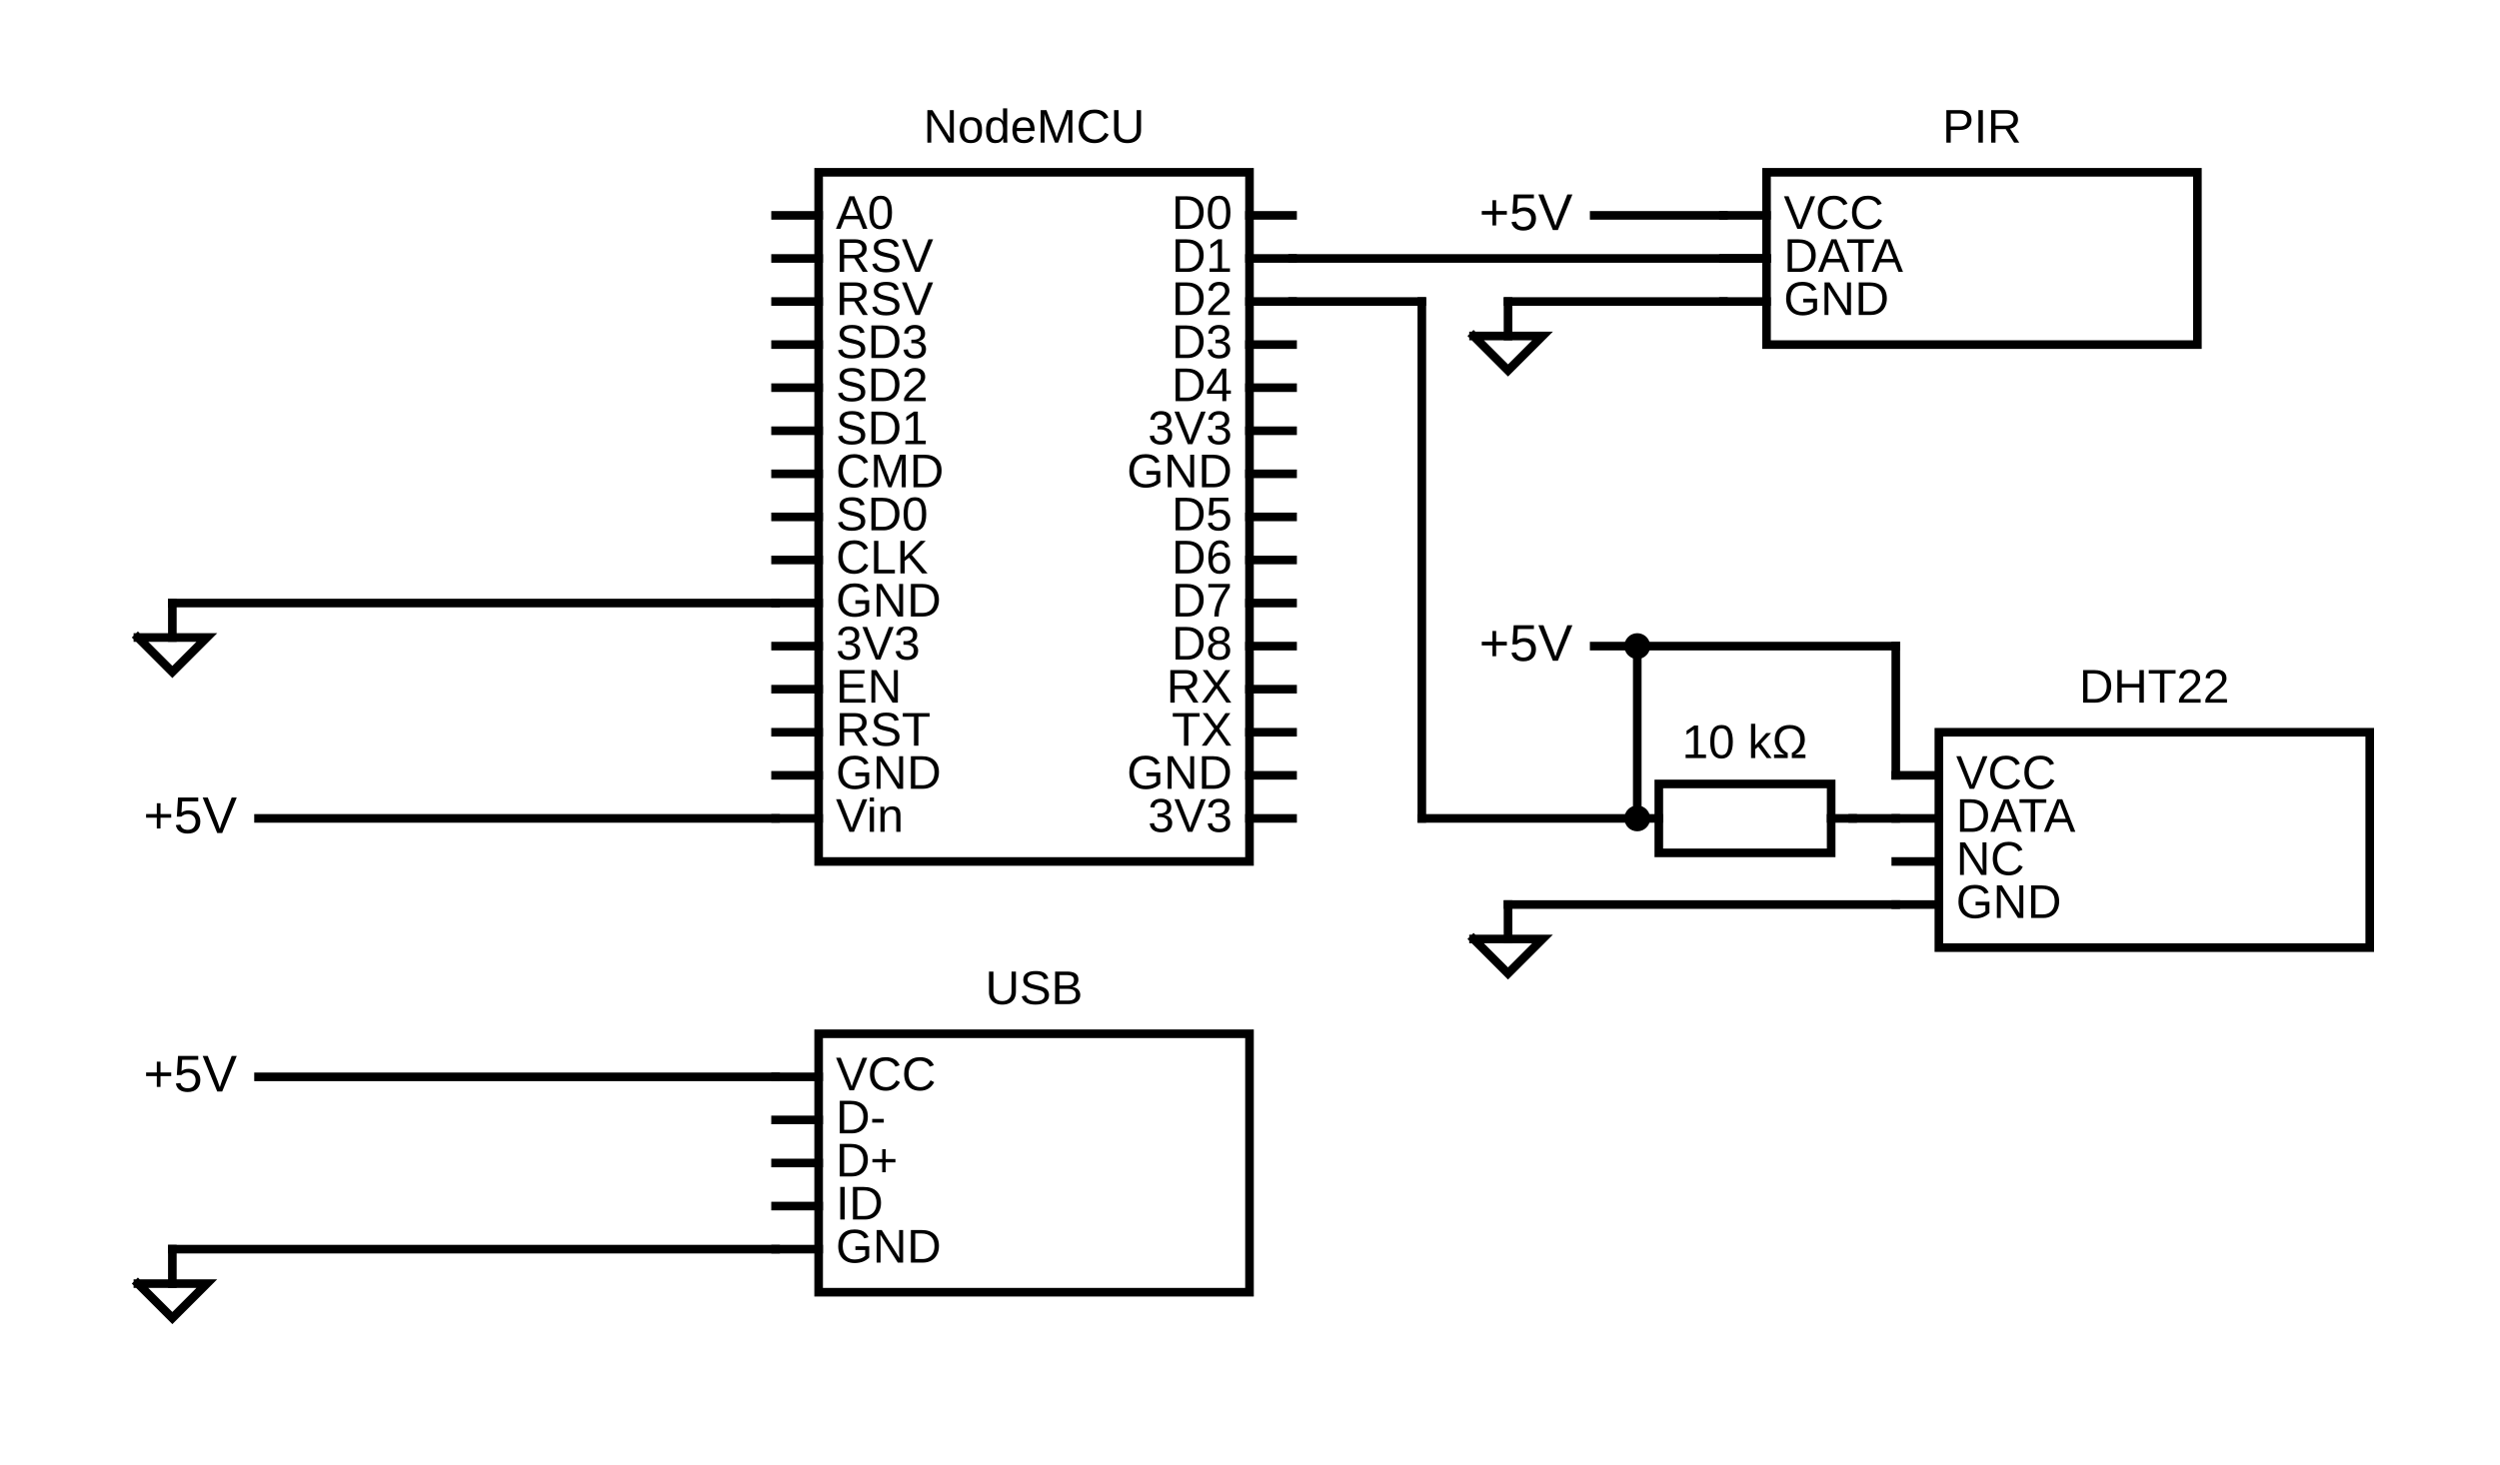
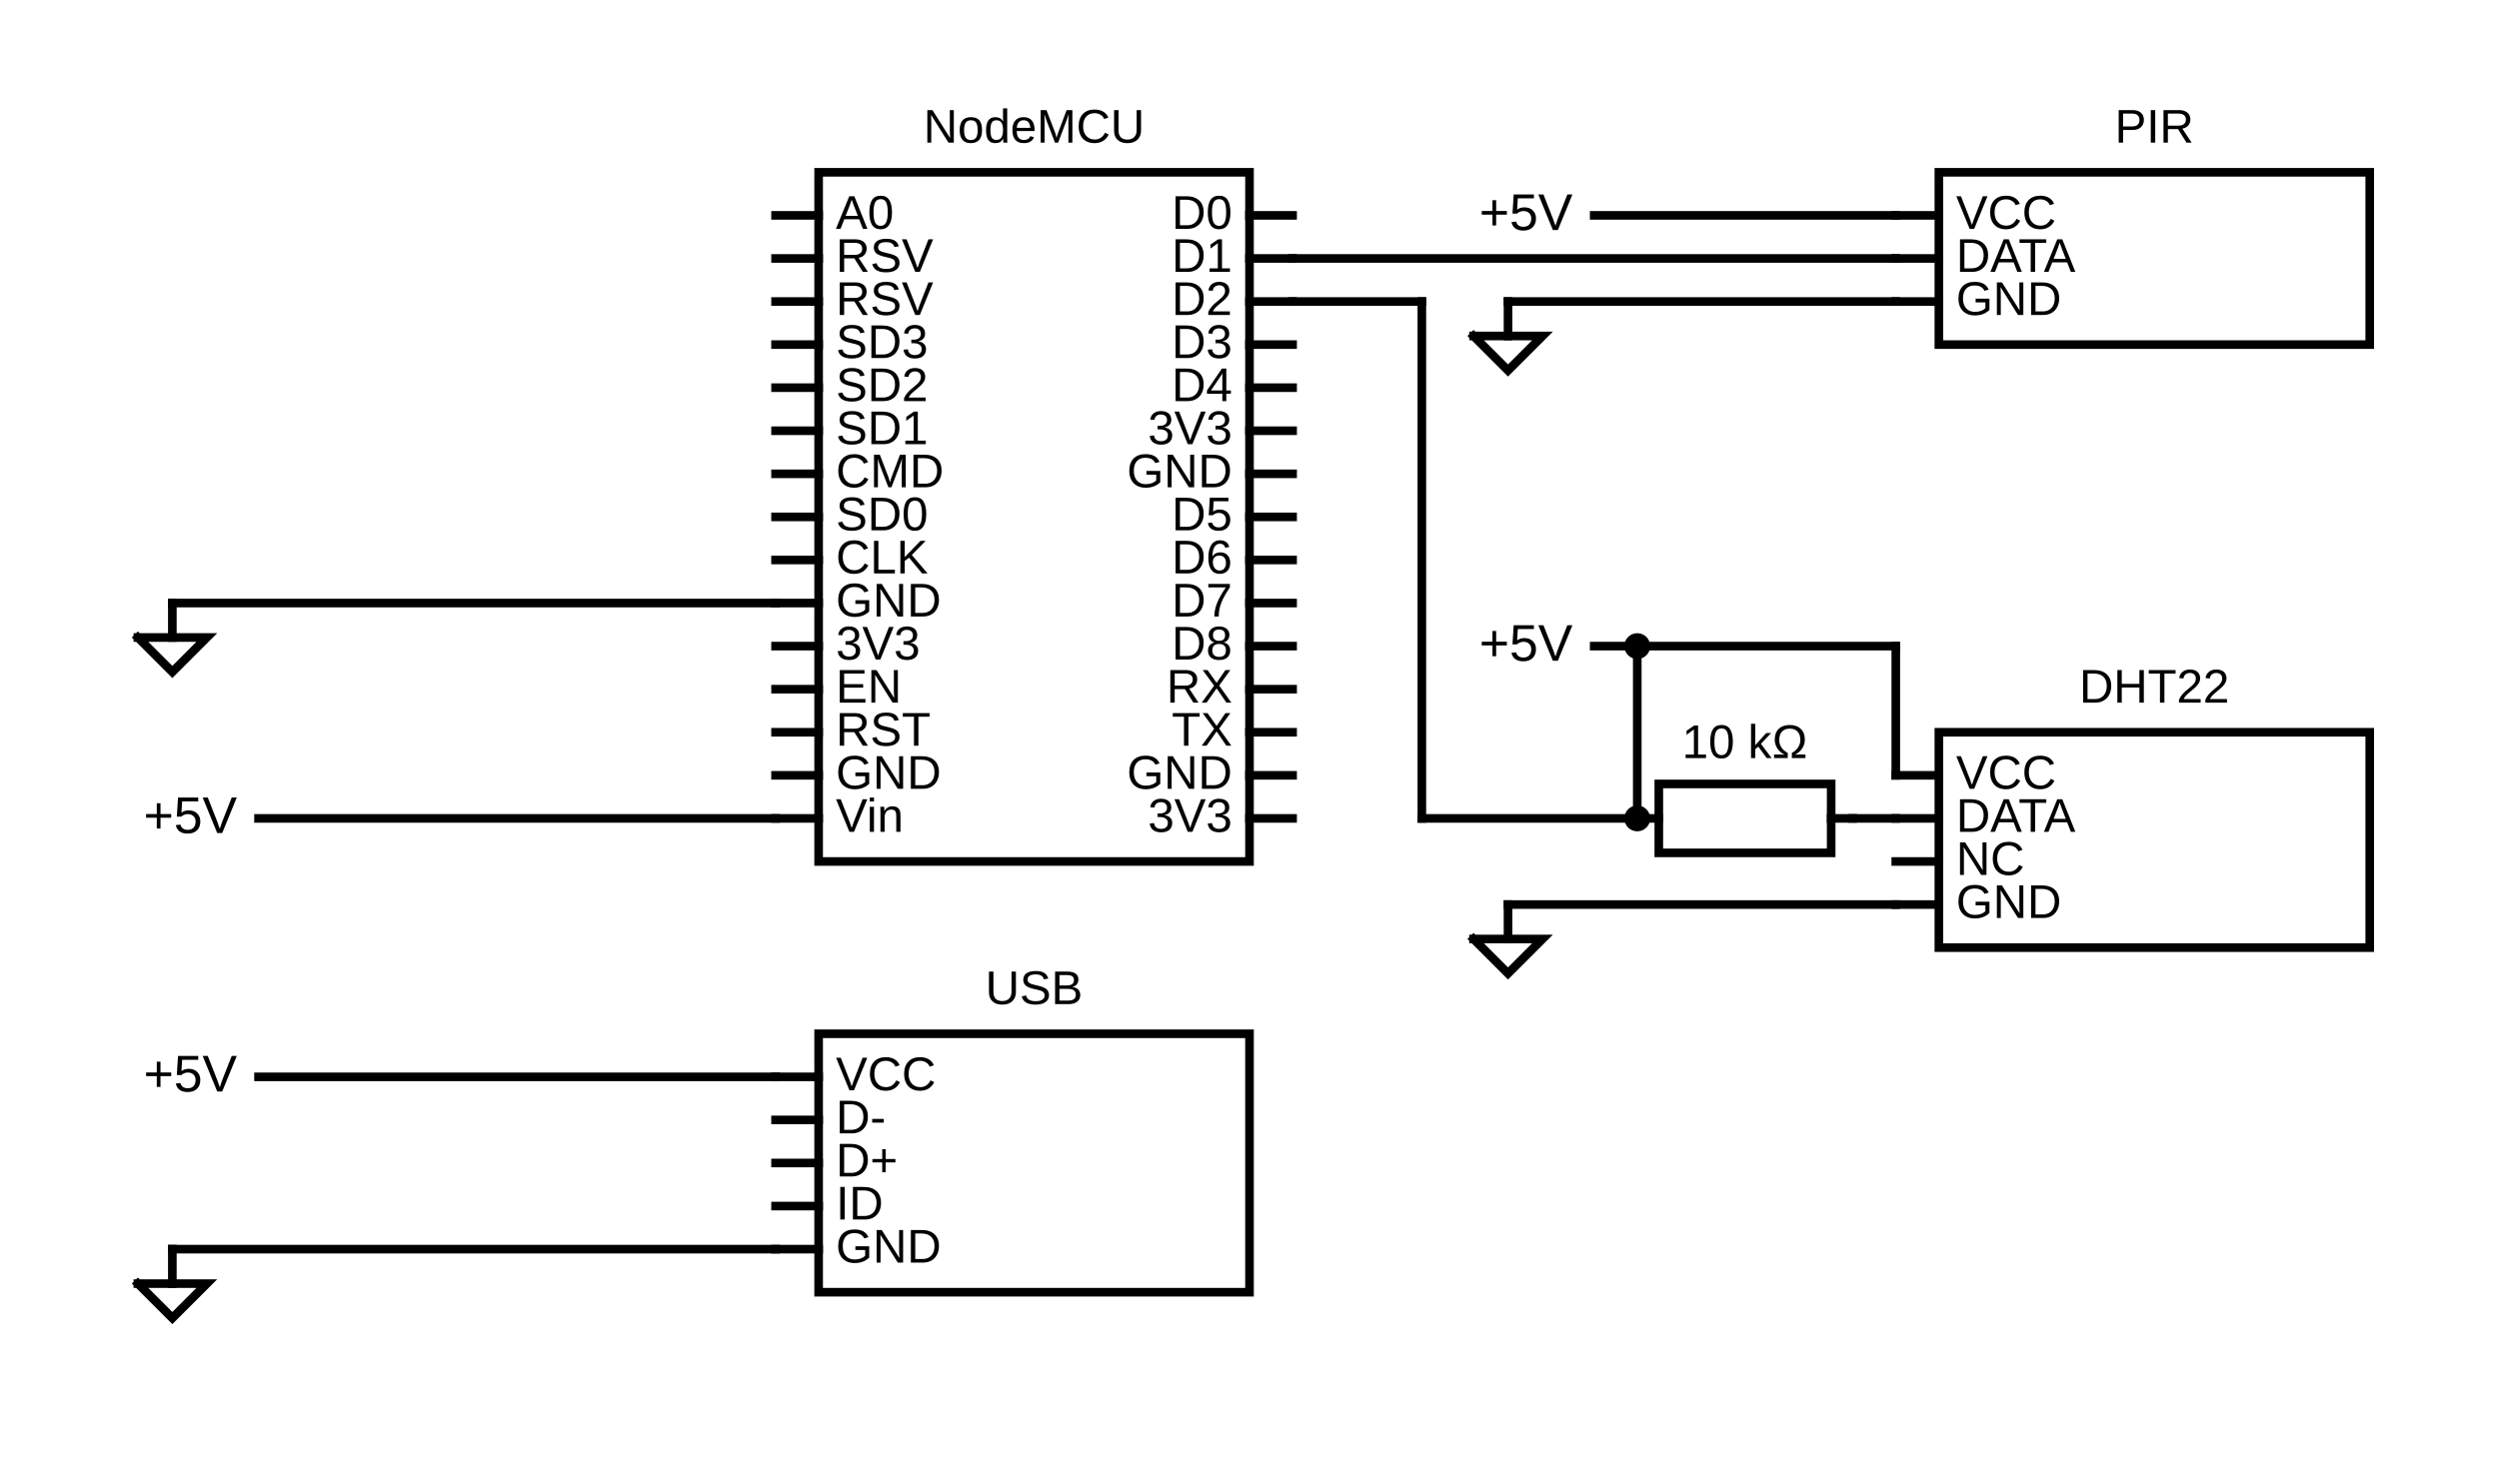
<svg xmlns="http://www.w3.org/2000/svg" version="1.1" width="580" height="340" style="background-color: white">
  <line x1="380" y1="150" x2="380" y2="190" style="stroke:rgb(0, 0, 0);stroke-linecap:square;stroke-width:2" />
  <line x1="330" y1="190" x2="380" y2="190" style="stroke:rgb(0, 0, 0);stroke-linecap:square;stroke-width:2" />
  <line x1="330" y1="70" x2="330" y2="190" style="stroke:rgb(0, 0, 0);stroke-linecap:square;stroke-width:2" />
  <line x1="350" y1="210" x2="440" y2="210" style="stroke:rgb(0, 0, 0);stroke-linecap:square;stroke-width:2" />
  <line x1="350" y1="210" x2="350" y2="218" style="stroke:rgb(0, 0, 0);stroke-linecap:square;stroke-width:2" />
  <path d="M 342,218 L 358,218 L 350,226 L 342,218" style="fill-opacity:0;fill:rgb(0, 0, 0);stroke:rgb(0, 0, 0);stroke-linecap:square;stroke-width:2" />
  <text x="365" y="150" style="font-family:Arial;font-size:12px;text-anchor:end" dominant-baseline="middle" transform="rotate(0, 365, 150)">+5V</text>
  <line x1="370" y1="150" x2="440" y2="150" style="stroke:rgb(0, 0, 0);stroke-linecap:square;stroke-width:2" />
  <line x1="440" y1="150" x2="440" y2="180" style="stroke:rgb(0, 0, 0);stroke-linecap:square;stroke-width:2" />
  <line x1="430" y1="190" x2="440" y2="190" style="stroke:rgb(0, 0, 0);stroke-linecap:square;stroke-width:2" />
  <line x1="380" y1="190" x2="385" y2="190" style="stroke:rgb(0, 0, 0);stroke-linecap:square;stroke-width:2" />
  <line x1="425" y1="190" x2="430" y2="190" style="stroke:rgb(0, 0, 0);stroke-linecap:square;stroke-width:2" />
  <rect x="385" y="182" width="40" height="16" style="fill-opacity:0;fill:rgb(0, 0, 0);stroke:rgb(0, 0, 0);stroke-width:2" />
  <text x="405" y="176" style="font-family:Arial;font-size:11px;text-anchor:middle" dominant-baseline="baseline" transform="rotate(0, 405, 176)">10 kΩ</text>
-   <line x1="350" y1="70" x2="400" y2="70" style="stroke:rgb(0, 0, 0);stroke-linecap:square;stroke-width:2" />
+   <line x1="350" y1="70" x2="440" y2="70" style="stroke:rgb(0, 0, 0);stroke-linecap:square;stroke-width:2" />
  <line x1="350" y1="70" x2="350" y2="78" style="stroke:rgb(0, 0, 0);stroke-linecap:square;stroke-width:2" />
  <path d="M 342,78 L 358,78 L 350,86 L 342,78" style="fill-opacity:0;fill:rgb(0, 0, 0);stroke:rgb(0, 0, 0);stroke-linecap:square;stroke-width:2" />
  <text x="365" y="50" style="font-family:Arial;font-size:12px;text-anchor:end" dominant-baseline="middle" transform="rotate(0, 365, 50)">+5V</text>
-   <line x1="370" y1="50" x2="400" y2="50" style="stroke:rgb(0, 0, 0);stroke-linecap:square;stroke-width:2" />
+   <line x1="370" y1="50" x2="440" y2="50" style="stroke:rgb(0, 0, 0);stroke-linecap:square;stroke-width:2" />
  <line x1="300" y1="70" x2="330" y2="70" style="stroke:rgb(0, 0, 0);stroke-linecap:square;stroke-width:2" />
-   <line x1="300" y1="60" x2="410" y2="60" style="stroke:rgb(0, 0, 0);stroke-linecap:square;stroke-width:2" />
+   <line x1="300" y1="60" x2="440" y2="60" style="stroke:rgb(0, 0, 0);stroke-linecap:square;stroke-width:2" />
  <line x1="40" y1="290" x2="180" y2="290" style="stroke:rgb(0, 0, 0);stroke-linecap:square;stroke-width:2" />
  <line x1="40" y1="290" x2="40" y2="298" style="stroke:rgb(0, 0, 0);stroke-linecap:square;stroke-width:2" />
  <path d="M 32,298 L 48,298 L 40,306 L 32,298" style="fill-opacity:0;fill:rgb(0, 0, 0);stroke:rgb(0, 0, 0);stroke-linecap:square;stroke-width:2" />
  <line x1="40" y1="140" x2="180" y2="140" style="stroke:rgb(0, 0, 0);stroke-linecap:square;stroke-width:2" />
  <line x1="40" y1="140" x2="40" y2="148" style="stroke:rgb(0, 0, 0);stroke-linecap:square;stroke-width:2" />
  <path d="M 32,148 L 48,148 L 40,156 L 32,148" style="fill-opacity:0;fill:rgb(0, 0, 0);stroke:rgb(0, 0, 0);stroke-linecap:square;stroke-width:2" />
  <text x="55" y="250" style="font-family:Arial;font-size:12px;text-anchor:end" dominant-baseline="middle" transform="rotate(0, 55, 250)">+5V</text>
  <line x1="60" y1="250" x2="180" y2="250" style="stroke:rgb(0, 0, 0);stroke-linecap:square;stroke-width:2" />
  <text x="55" y="190" style="font-family:Arial;font-size:12px;text-anchor:end" dominant-baseline="middle" transform="rotate(0, 55, 190)">+5V</text>
  <line x1="60" y1="190" x2="180" y2="190" style="stroke:rgb(0, 0, 0);stroke-linecap:square;stroke-width:2" />
  <text x="240" y="230" style="font-family:Arial;font-size:11px;text-anchor:middle" dominant-baseline="middle" transform="rotate(0, 240, 230)">USB</text>
  <rect x="190" y="240" width="100" height="60" style="fill-opacity:0;fill:rgb(0, 0, 0);stroke:rgb(0, 0, 0);stroke-width:2" />
  <line x1="180" y1="250" x2="190" y2="250" style="stroke:rgb(0, 0, 0);stroke-linecap:square;stroke-width:2" />
  <text x="194" y="250" style="font-family:Arial;font-size:11px;text-anchor:start" dominant-baseline="middle" transform="rotate(0, 194, 250)">VCC</text>
  <line x1="180" y1="260" x2="190" y2="260" style="stroke:rgb(0, 0, 0);stroke-linecap:square;stroke-width:2" />
  <text x="194" y="260" style="font-family:Arial;font-size:11px;text-anchor:start" dominant-baseline="middle" transform="rotate(0, 194, 260)">D-</text>
  <line x1="180" y1="270" x2="190" y2="270" style="stroke:rgb(0, 0, 0);stroke-linecap:square;stroke-width:2" />
  <text x="194" y="270" style="font-family:Arial;font-size:11px;text-anchor:start" dominant-baseline="middle" transform="rotate(0, 194, 270)">D+</text>
  <line x1="180" y1="280" x2="190" y2="280" style="stroke:rgb(0, 0, 0);stroke-linecap:square;stroke-width:2" />
  <text x="194" y="280" style="font-family:Arial;font-size:11px;text-anchor:start" dominant-baseline="middle" transform="rotate(0, 194, 280)">ID</text>
  <line x1="180" y1="290" x2="190" y2="290" style="stroke:rgb(0, 0, 0);stroke-linecap:square;stroke-width:2" />
  <text x="194" y="290" style="font-family:Arial;font-size:11px;text-anchor:start" dominant-baseline="middle" transform="rotate(0, 194, 290)">GND</text>
  <text x="500" y="160" style="font-family:Arial;font-size:11px;text-anchor:middle" dominant-baseline="middle" transform="rotate(0, 500, 160)">DHT22</text>
  <rect x="450" y="170" width="100" height="50" style="fill-opacity:0;fill:rgb(0, 0, 0);stroke:rgb(0, 0, 0);stroke-width:2" />
  <line x1="440" y1="180" x2="450" y2="180" style="stroke:rgb(0, 0, 0);stroke-linecap:square;stroke-width:2" />
  <text x="454" y="180" style="font-family:Arial;font-size:11px;text-anchor:start" dominant-baseline="middle" transform="rotate(0, 454, 180)">VCC</text>
  <line x1="440" y1="190" x2="450" y2="190" style="stroke:rgb(0, 0, 0);stroke-linecap:square;stroke-width:2" />
  <text x="454" y="190" style="font-family:Arial;font-size:11px;text-anchor:start" dominant-baseline="middle" transform="rotate(0, 454, 190)">DATA</text>
  <line x1="440" y1="200" x2="450" y2="200" style="stroke:rgb(0, 0, 0);stroke-linecap:square;stroke-width:2" />
  <text x="454" y="200" style="font-family:Arial;font-size:11px;text-anchor:start" dominant-baseline="middle" transform="rotate(0, 454, 200)">NC</text>
  <line x1="440" y1="210" x2="450" y2="210" style="stroke:rgb(0, 0, 0);stroke-linecap:square;stroke-width:2" />
  <text x="454" y="210" style="font-family:Arial;font-size:11px;text-anchor:start" dominant-baseline="middle" transform="rotate(0, 454, 210)">GND</text>
-   <text x="460" y="30" style="font-family:Arial;font-size:11px;text-anchor:middle" dominant-baseline="middle" transform="rotate(0, 460, 30)">PIR</text>
-   <rect x="410" y="40" width="100" height="40" style="fill-opacity:0;fill:rgb(0, 0, 0);stroke:rgb(0, 0, 0);stroke-width:2" />
-   <line x1="400" y1="50" x2="410" y2="50" style="stroke:rgb(0, 0, 0);stroke-linecap:square;stroke-width:2" />
-   <text x="414" y="50" style="font-family:Arial;font-size:11px;text-anchor:start" dominant-baseline="middle" transform="rotate(0, 414, 50)">VCC</text>
-   <line x1="400" y1="60" x2="410" y2="60" style="stroke:rgb(0, 0, 0);stroke-linecap:square;stroke-width:2" />
-   <text x="414" y="60" style="font-family:Arial;font-size:11px;text-anchor:start" dominant-baseline="middle" transform="rotate(0, 414, 60)">DATA</text>
-   <line x1="400" y1="70" x2="410" y2="70" style="stroke:rgb(0, 0, 0);stroke-linecap:square;stroke-width:2" />
-   <text x="414" y="70" style="font-family:Arial;font-size:11px;text-anchor:start" dominant-baseline="middle" transform="rotate(0, 414, 70)">GND</text>
+   <text x="500" y="30" style="font-family:Arial;font-size:11px;text-anchor:middle" dominant-baseline="middle" transform="rotate(0, 500, 30)">PIR</text>
+   <rect x="450" y="40" width="100" height="40" style="fill-opacity:0;fill:rgb(0, 0, 0);stroke:rgb(0, 0, 0);stroke-width:2" />
+   <line x1="440" y1="50" x2="450" y2="50" style="stroke:rgb(0, 0, 0);stroke-linecap:square;stroke-width:2" />
+   <text x="454" y="50" style="font-family:Arial;font-size:11px;text-anchor:start" dominant-baseline="middle" transform="rotate(0, 454, 50)">VCC</text>
+   <line x1="440" y1="60" x2="450" y2="60" style="stroke:rgb(0, 0, 0);stroke-linecap:square;stroke-width:2" />
+   <text x="454" y="60" style="font-family:Arial;font-size:11px;text-anchor:start" dominant-baseline="middle" transform="rotate(0, 454, 60)">DATA</text>
+   <line x1="440" y1="70" x2="450" y2="70" style="stroke:rgb(0, 0, 0);stroke-linecap:square;stroke-width:2" />
+   <text x="454" y="70" style="font-family:Arial;font-size:11px;text-anchor:start" dominant-baseline="middle" transform="rotate(0, 454, 70)">GND</text>
  <text x="240" y="30" style="font-family:Arial;font-size:11px;text-anchor:middle" dominant-baseline="middle" transform="rotate(0, 240, 30)">NodeMCU</text>
  <rect x="190" y="40" width="100" height="160" style="fill-opacity:0;fill:rgb(0, 0, 0);stroke:rgb(0, 0, 0);stroke-width:2" />
  <line x1="180" y1="50" x2="190" y2="50" style="stroke:rgb(0, 0, 0);stroke-linecap:square;stroke-width:2" />
  <text x="194" y="50" style="font-family:Arial;font-size:11px;text-anchor:start" dominant-baseline="middle" transform="rotate(0, 194, 50)">A0</text>
  <line x1="290" y1="50" x2="300" y2="50" style="stroke:rgb(0, 0, 0);stroke-linecap:square;stroke-width:2" />
  <text x="286" y="50" style="font-family:Arial;font-size:11px;text-anchor:end" dominant-baseline="middle" transform="rotate(0, 286, 50)">D0</text>
  <line x1="180" y1="60" x2="190" y2="60" style="stroke:rgb(0, 0, 0);stroke-linecap:square;stroke-width:2" />
  <text x="194" y="60" style="font-family:Arial;font-size:11px;text-anchor:start" dominant-baseline="middle" transform="rotate(0, 194, 60)">RSV</text>
  <line x1="290" y1="60" x2="300" y2="60" style="stroke:rgb(0, 0, 0);stroke-linecap:square;stroke-width:2" />
  <text x="286" y="60" style="font-family:Arial;font-size:11px;text-anchor:end" dominant-baseline="middle" transform="rotate(0, 286, 60)">D1</text>
  <line x1="180" y1="70" x2="190" y2="70" style="stroke:rgb(0, 0, 0);stroke-linecap:square;stroke-width:2" />
  <text x="194" y="70" style="font-family:Arial;font-size:11px;text-anchor:start" dominant-baseline="middle" transform="rotate(0, 194, 70)">RSV</text>
  <line x1="290" y1="70" x2="300" y2="70" style="stroke:rgb(0, 0, 0);stroke-linecap:square;stroke-width:2" />
  <text x="286" y="70" style="font-family:Arial;font-size:11px;text-anchor:end" dominant-baseline="middle" transform="rotate(0, 286, 70)">D2</text>
  <line x1="180" y1="80" x2="190" y2="80" style="stroke:rgb(0, 0, 0);stroke-linecap:square;stroke-width:2" />
  <text x="194" y="80" style="font-family:Arial;font-size:11px;text-anchor:start" dominant-baseline="middle" transform="rotate(0, 194, 80)">SD3</text>
  <line x1="290" y1="80" x2="300" y2="80" style="stroke:rgb(0, 0, 0);stroke-linecap:square;stroke-width:2" />
  <text x="286" y="80" style="font-family:Arial;font-size:11px;text-anchor:end" dominant-baseline="middle" transform="rotate(0, 286, 80)">D3</text>
  <line x1="180" y1="90" x2="190" y2="90" style="stroke:rgb(0, 0, 0);stroke-linecap:square;stroke-width:2" />
  <text x="194" y="90" style="font-family:Arial;font-size:11px;text-anchor:start" dominant-baseline="middle" transform="rotate(0, 194, 90)">SD2</text>
  <line x1="290" y1="90" x2="300" y2="90" style="stroke:rgb(0, 0, 0);stroke-linecap:square;stroke-width:2" />
  <text x="286" y="90" style="font-family:Arial;font-size:11px;text-anchor:end" dominant-baseline="middle" transform="rotate(0, 286, 90)">D4</text>
  <line x1="180" y1="100" x2="190" y2="100" style="stroke:rgb(0, 0, 0);stroke-linecap:square;stroke-width:2" />
  <text x="194" y="100" style="font-family:Arial;font-size:11px;text-anchor:start" dominant-baseline="middle" transform="rotate(0, 194, 100)">SD1</text>
  <line x1="290" y1="100" x2="300" y2="100" style="stroke:rgb(0, 0, 0);stroke-linecap:square;stroke-width:2" />
  <text x="286" y="100" style="font-family:Arial;font-size:11px;text-anchor:end" dominant-baseline="middle" transform="rotate(0, 286, 100)">3V3</text>
  <line x1="180" y1="110" x2="190" y2="110" style="stroke:rgb(0, 0, 0);stroke-linecap:square;stroke-width:2" />
  <text x="194" y="110" style="font-family:Arial;font-size:11px;text-anchor:start" dominant-baseline="middle" transform="rotate(0, 194, 110)">CMD</text>
  <line x1="290" y1="110" x2="300" y2="110" style="stroke:rgb(0, 0, 0);stroke-linecap:square;stroke-width:2" />
  <text x="286" y="110" style="font-family:Arial;font-size:11px;text-anchor:end" dominant-baseline="middle" transform="rotate(0, 286, 110)">GND</text>
  <line x1="180" y1="120" x2="190" y2="120" style="stroke:rgb(0, 0, 0);stroke-linecap:square;stroke-width:2" />
  <text x="194" y="120" style="font-family:Arial;font-size:11px;text-anchor:start" dominant-baseline="middle" transform="rotate(0, 194, 120)">SD0</text>
  <line x1="290" y1="120" x2="300" y2="120" style="stroke:rgb(0, 0, 0);stroke-linecap:square;stroke-width:2" />
  <text x="286" y="120" style="font-family:Arial;font-size:11px;text-anchor:end" dominant-baseline="middle" transform="rotate(0, 286, 120)">D5</text>
  <line x1="180" y1="130" x2="190" y2="130" style="stroke:rgb(0, 0, 0);stroke-linecap:square;stroke-width:2" />
  <text x="194" y="130" style="font-family:Arial;font-size:11px;text-anchor:start" dominant-baseline="middle" transform="rotate(0, 194, 130)">CLK</text>
  <line x1="290" y1="130" x2="300" y2="130" style="stroke:rgb(0, 0, 0);stroke-linecap:square;stroke-width:2" />
  <text x="286" y="130" style="font-family:Arial;font-size:11px;text-anchor:end" dominant-baseline="middle" transform="rotate(0, 286, 130)">D6</text>
  <line x1="180" y1="140" x2="190" y2="140" style="stroke:rgb(0, 0, 0);stroke-linecap:square;stroke-width:2" />
  <text x="194" y="140" style="font-family:Arial;font-size:11px;text-anchor:start" dominant-baseline="middle" transform="rotate(0, 194, 140)">GND</text>
  <line x1="290" y1="140" x2="300" y2="140" style="stroke:rgb(0, 0, 0);stroke-linecap:square;stroke-width:2" />
  <text x="286" y="140" style="font-family:Arial;font-size:11px;text-anchor:end" dominant-baseline="middle" transform="rotate(0, 286, 140)">D7</text>
  <line x1="180" y1="150" x2="190" y2="150" style="stroke:rgb(0, 0, 0);stroke-linecap:square;stroke-width:2" />
  <text x="194" y="150" style="font-family:Arial;font-size:11px;text-anchor:start" dominant-baseline="middle" transform="rotate(0, 194, 150)">3V3</text>
  <line x1="290" y1="150" x2="300" y2="150" style="stroke:rgb(0, 0, 0);stroke-linecap:square;stroke-width:2" />
  <text x="286" y="150" style="font-family:Arial;font-size:11px;text-anchor:end" dominant-baseline="middle" transform="rotate(0, 286, 150)">D8</text>
  <line x1="180" y1="160" x2="190" y2="160" style="stroke:rgb(0, 0, 0);stroke-linecap:square;stroke-width:2" />
  <text x="194" y="160" style="font-family:Arial;font-size:11px;text-anchor:start" dominant-baseline="middle" transform="rotate(0, 194, 160)">EN</text>
  <line x1="290" y1="160" x2="300" y2="160" style="stroke:rgb(0, 0, 0);stroke-linecap:square;stroke-width:2" />
  <text x="286" y="160" style="font-family:Arial;font-size:11px;text-anchor:end" dominant-baseline="middle" transform="rotate(0, 286, 160)">RX</text>
  <line x1="180" y1="170" x2="190" y2="170" style="stroke:rgb(0, 0, 0);stroke-linecap:square;stroke-width:2" />
  <text x="194" y="170" style="font-family:Arial;font-size:11px;text-anchor:start" dominant-baseline="middle" transform="rotate(0, 194, 170)">RST</text>
  <line x1="290" y1="170" x2="300" y2="170" style="stroke:rgb(0, 0, 0);stroke-linecap:square;stroke-width:2" />
  <text x="286" y="170" style="font-family:Arial;font-size:11px;text-anchor:end" dominant-baseline="middle" transform="rotate(0, 286, 170)">TX</text>
  <line x1="180" y1="180" x2="190" y2="180" style="stroke:rgb(0, 0, 0);stroke-linecap:square;stroke-width:2" />
  <text x="194" y="180" style="font-family:Arial;font-size:11px;text-anchor:start" dominant-baseline="middle" transform="rotate(0, 194, 180)">GND</text>
  <line x1="290" y1="180" x2="300" y2="180" style="stroke:rgb(0, 0, 0);stroke-linecap:square;stroke-width:2" />
  <text x="286" y="180" style="font-family:Arial;font-size:11px;text-anchor:end" dominant-baseline="middle" transform="rotate(0, 286, 180)">GND</text>
  <line x1="180" y1="190" x2="190" y2="190" style="stroke:rgb(0, 0, 0);stroke-linecap:square;stroke-width:2" />
  <text x="194" y="190" style="font-family:Arial;font-size:11px;text-anchor:start" dominant-baseline="middle" transform="rotate(0, 194, 190)">Vin</text>
  <line x1="290" y1="190" x2="300" y2="190" style="stroke:rgb(0, 0, 0);stroke-linecap:square;stroke-width:2" />
  <text x="286" y="190" style="font-family:Arial;font-size:11px;text-anchor:end" dominant-baseline="middle" transform="rotate(0, 286, 190)">3V3</text>
  <ellipse cx="380" cy="150" rx="2" ry="2" style="fill-opacity:1;fill:rgb(0, 0, 0);stroke:rgb(0, 0, 0);stroke-width:2" />
  <ellipse cx="380" cy="190" rx="2" ry="2" style="fill-opacity:1;fill:rgb(0, 0, 0);stroke:rgb(0, 0, 0);stroke-width:2" />
</svg>
